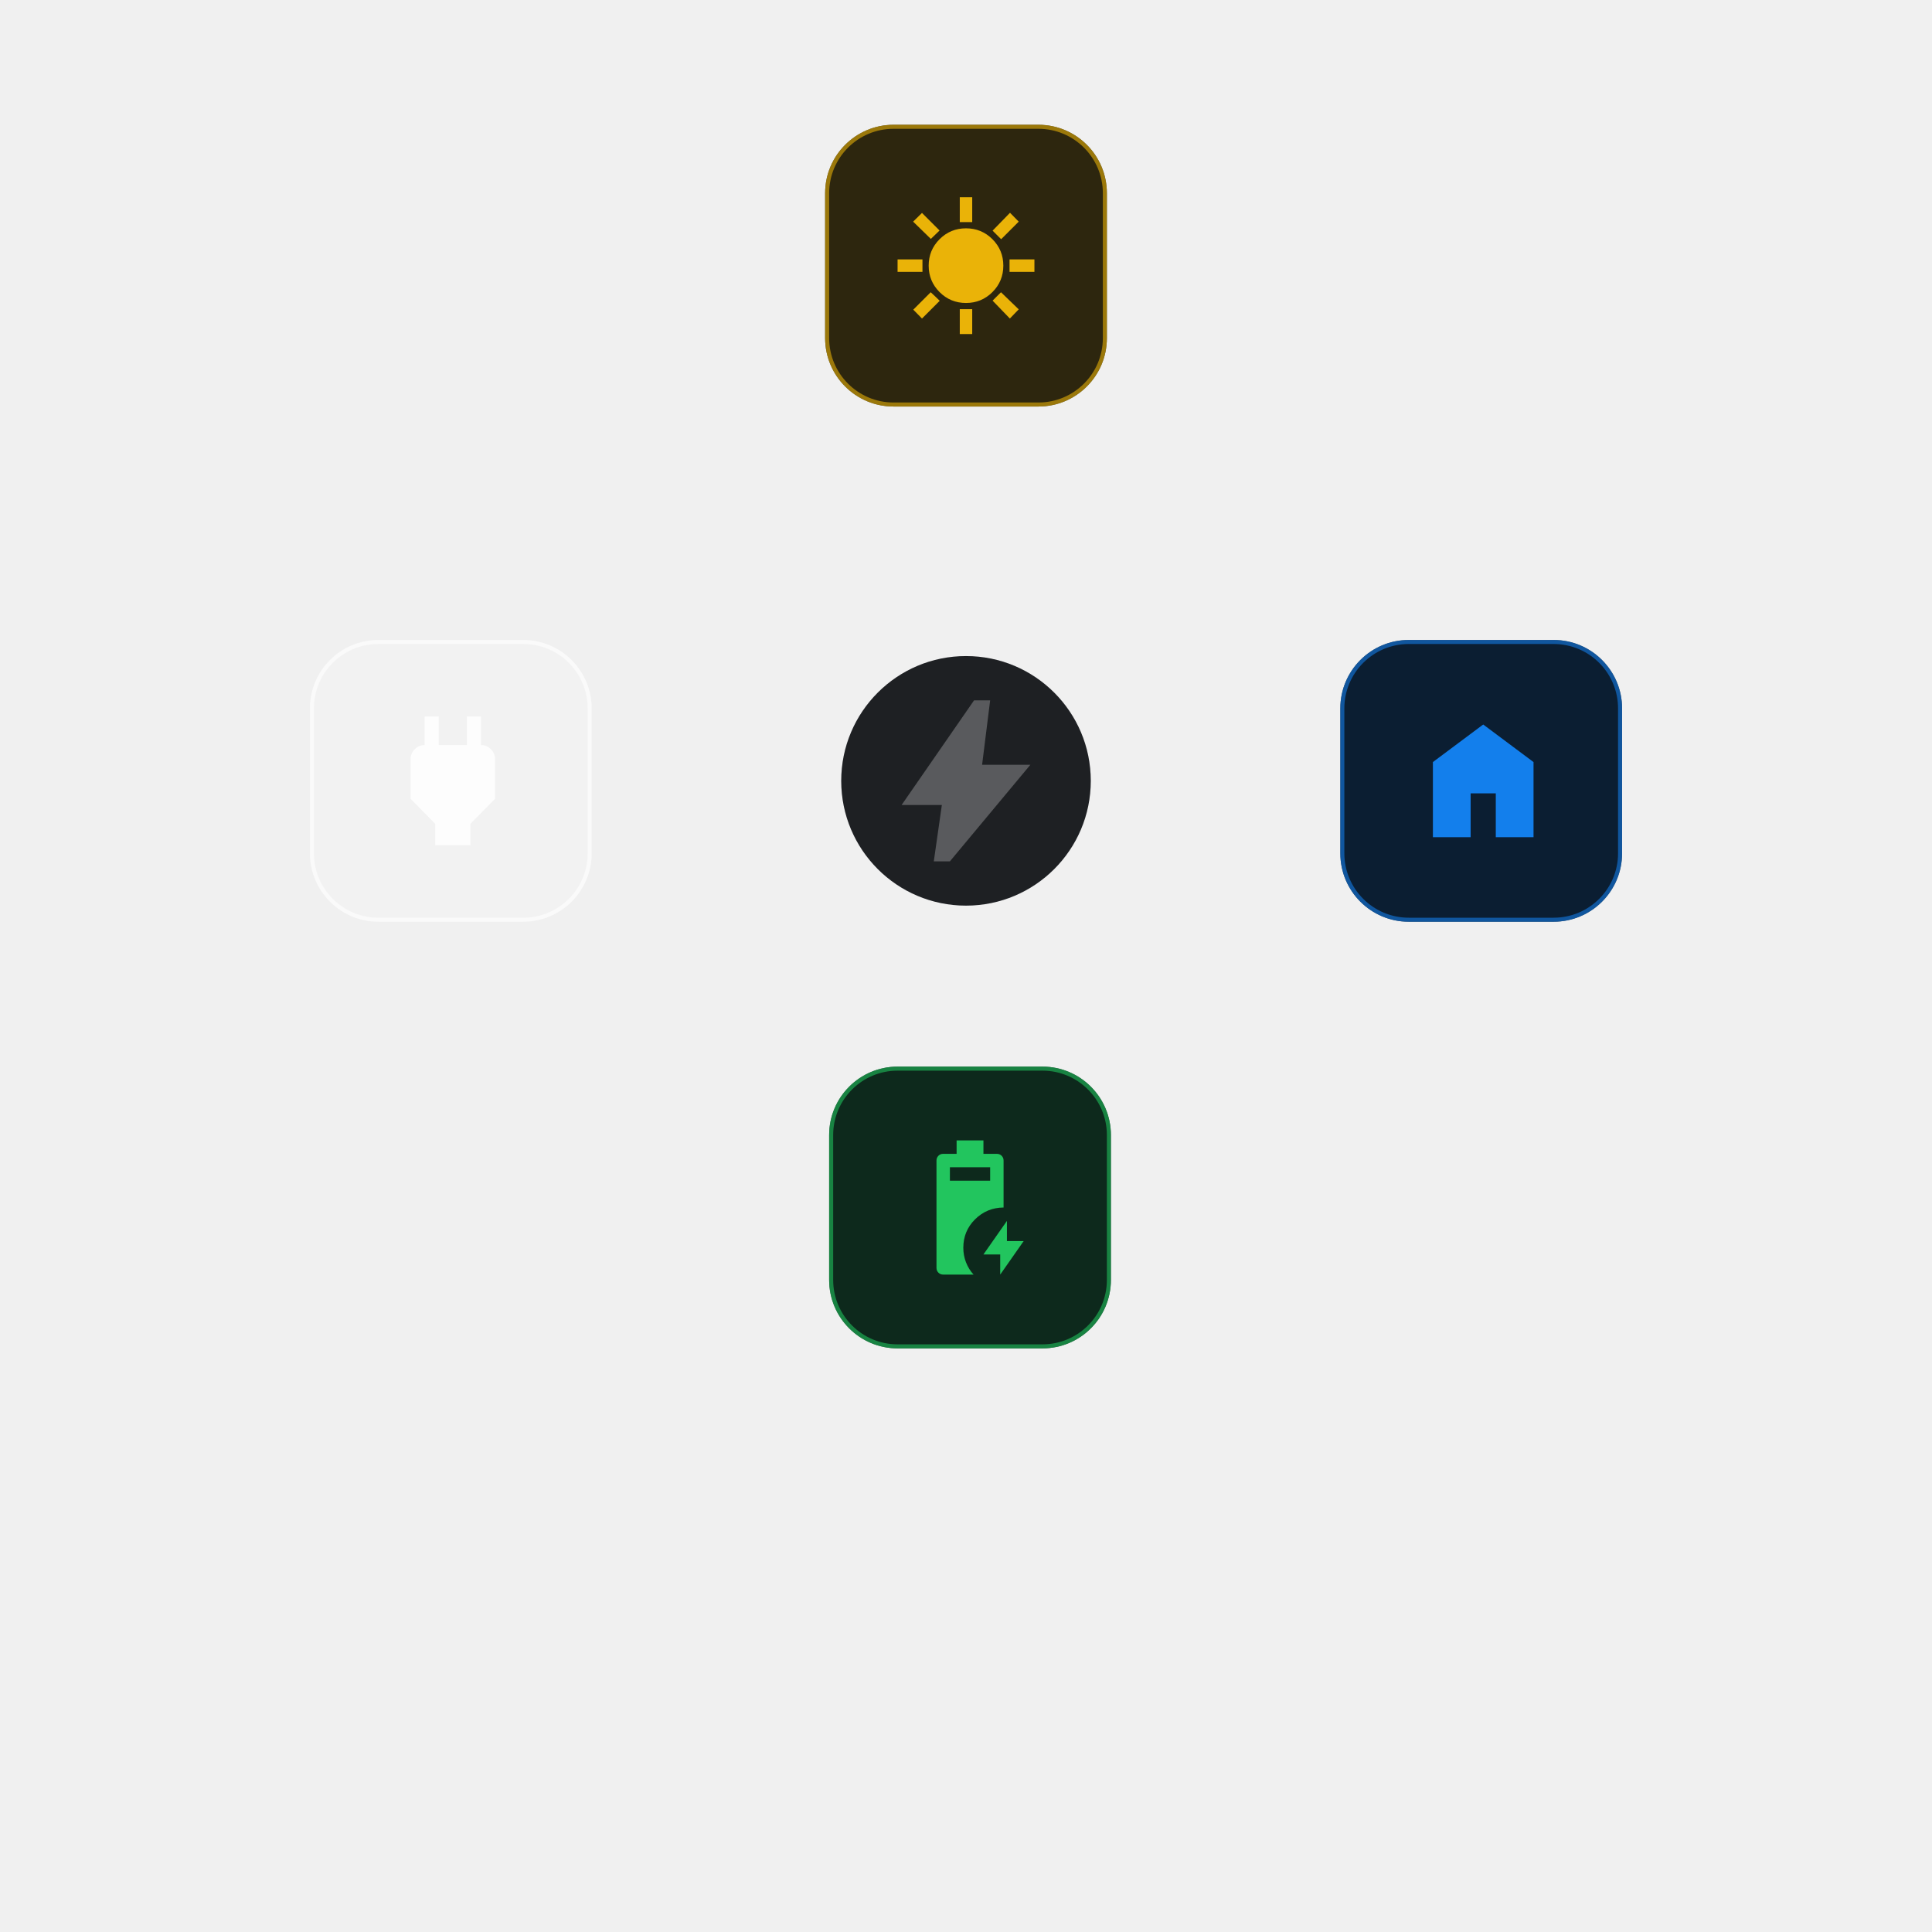
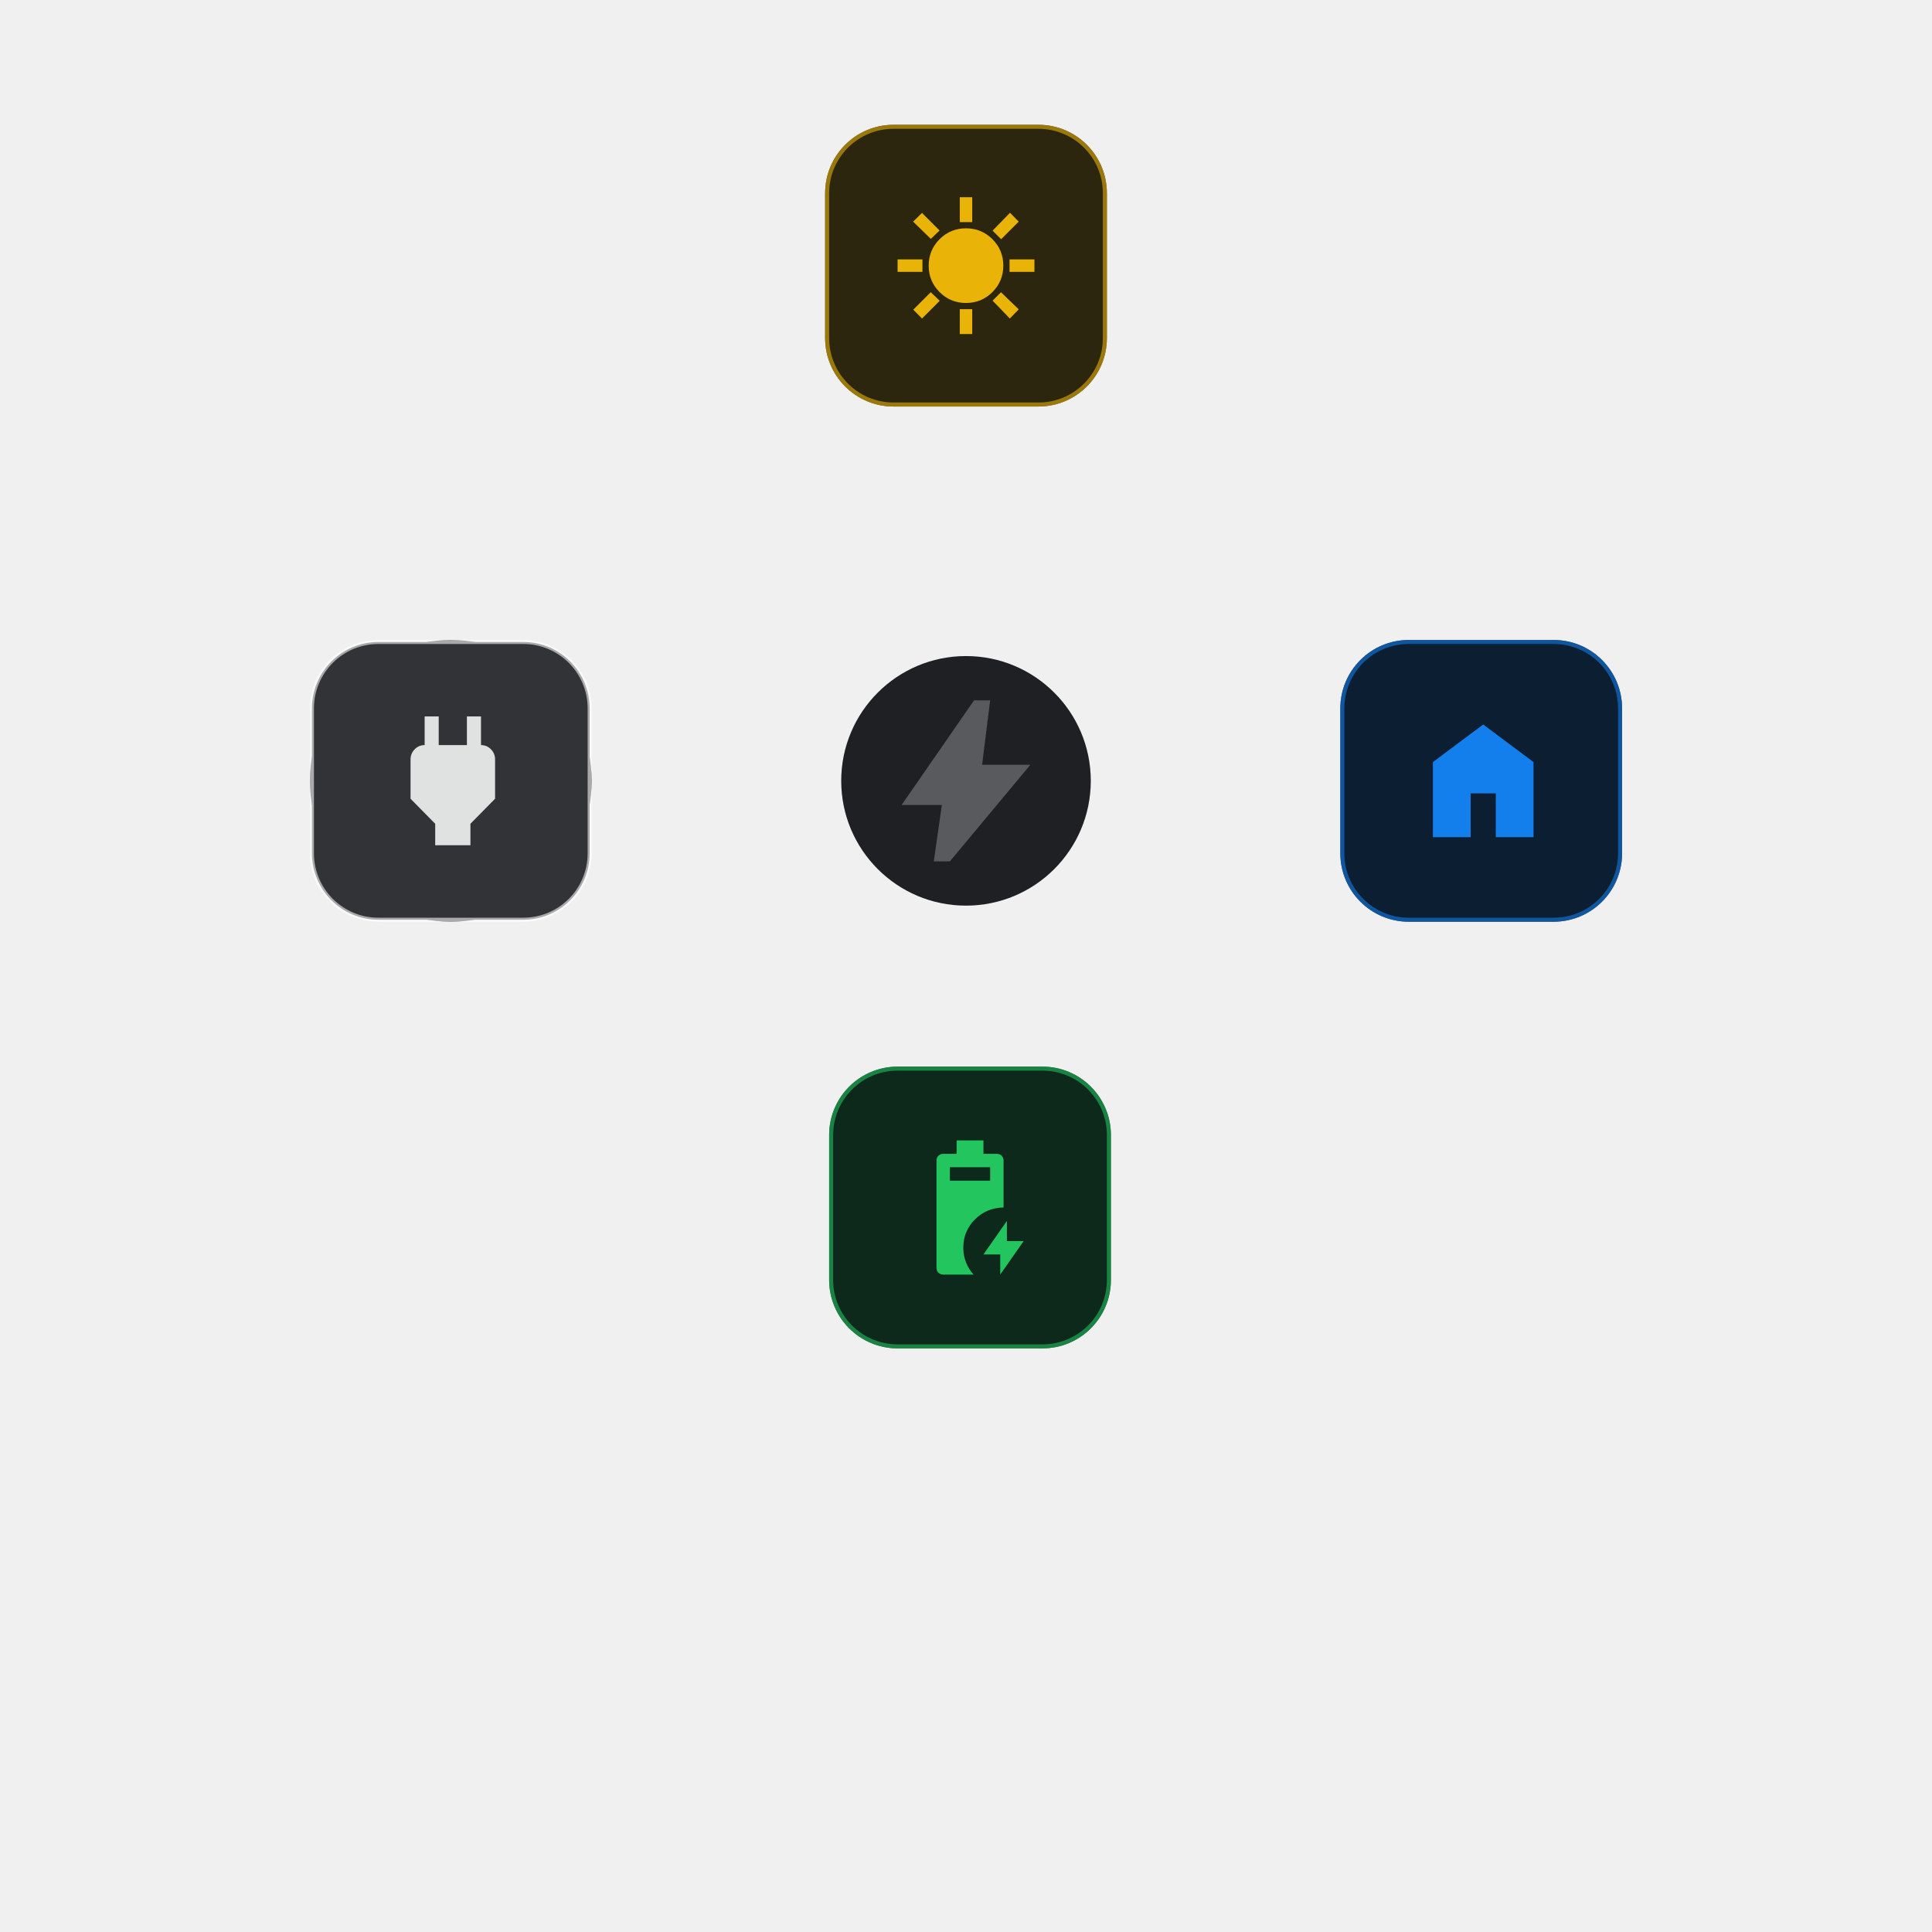
<svg xmlns="http://www.w3.org/2000/svg" width="480" height="480" viewBox="0 0 480 480" fill="none">
-   <rect x="206" y="265" width="70" height="70" rx="17" fill="#0A0C10" />
-   <rect x="206" y="265" width="70" height="70" rx="17" fill="#22C55E" fill-opacity="0.16" />
-   <rect x="206.5" y="265.5" width="69" height="69" rx="16.5" stroke="#22C55E" stroke-opacity="0.58" />
+   <path d="M259 265H223C213.611 265 206 272.611 206 282V318C206 327.389 213.611 335 223 335H259C268.389 335 276 327.389 276 318V282C276 272.611 268.389 265 259 265Z" fill="#0A0C10" />
+   <path d="M259 265H223C213.611 265 206 272.611 206 282V318C206 327.389 213.611 335 223 335H259C268.389 335 276 327.389 276 318V282C276 272.611 268.389 265 259 265Z" fill="#22C55E" fill-opacity="0.16" />
+   <path d="M259 265.5H223C213.887 265.5 206.5 272.887 206.5 282V318C206.5 327.113 213.887 334.5 223 334.5H259C268.113 334.5 275.5 327.113 275.5 318V282C275.5 272.887 268.113 265.5 259 265.5Z" stroke="#22C55E" stroke-opacity="0.58" />
  <path d="M234.333 316.667C233.861 316.667 233.465 316.507 233.146 316.188C232.826 315.868 232.667 315.472 232.667 315V288.333C232.667 287.861 232.826 287.465 233.146 287.146C233.465 286.826 233.861 286.667 234.333 286.667H237.667V283.333H244.333V286.667H247.667C248.139 286.667 248.535 286.826 248.854 287.146C249.174 287.465 249.333 287.861 249.333 288.333V300C246.556 300.028 244.194 301.007 242.25 302.938C240.306 304.868 239.333 307.222 239.333 310C239.333 311.278 239.556 312.486 240 313.625C240.444 314.764 241.069 315.778 241.875 316.667H234.333ZM236 293.333H246V290H236V293.333ZM248.5 316.667V311.667H244.333L250.167 303.333V308.333H254.333L248.5 316.667Z" fill="#22C55E" />
-   <rect x="333" y="159" width="70" height="70" rx="17" fill="#0A0C10" />
-   <rect x="333" y="159" width="70" height="70" rx="17" fill="#137FEC" fill-opacity="0.16" />
-   <rect x="333.5" y="159.5" width="69" height="69" rx="16.5" stroke="#137FEC" stroke-opacity="0.58" />
+   <path d="M386 159H350C340.611 159 333 166.611 333 176V212C333 221.389 340.611 229 350 229H386C395.389 229 403 221.389 403 212V176C403 166.611 395.389 159 386 159Z" fill="#0A0C10" />
+   <path d="M386 159H350C340.611 159 333 166.611 333 176V212C333 221.389 340.611 229 350 229H386C395.389 229 403 221.389 403 212V176C403 166.611 395.389 159 386 159Z" fill="#137FEC" fill-opacity="0.16" />
+   <path d="M386 159.5H350C340.887 159.5 333.5 166.887 333.5 176V212C333.5 221.113 340.887 228.5 350 228.5H386C395.113 228.5 402.5 221.113 402.5 212V176C402.5 166.887 395.113 159.5 386 159.5Z" stroke="#137FEC" stroke-opacity="0.58" />
  <path d="M356 208V189.333L368.5 180L381 189.333V208H371.625V197.111H365.375V208H356Z" fill="#137FEC" />
-   <rect x="77" y="159" width="70" height="70" rx="17" fill="white" fill-opacity="0.16" />
-   <rect x="77.5" y="159.5" width="69" height="69" rx="16.5" stroke="white" stroke-opacity="0.58" />
+   <path d="M147 194C147 174.67 131.33 159 112 159C92.67 159 77 174.67 77 194C77 213.33 92.67 229 112 229C131.33 229 147 213.33 147 194Z" fill="#0A0C10" />
+   <path d="M130 159H94C84.611 159 77 166.611 77 176V212C77 221.389 84.611 229 94 229H130C139.389 229 147 221.389 147 212V176C147 166.611 139.389 159 130 159Z" fill="white" fill-opacity="0.16" />
+   <path d="M130 159.5H94C84.887 159.5 77.5 166.887 77.5 176V212C77.5 221.113 84.887 228.5 94 228.5H130C139.113 228.5 146.5 221.113 146.5 212V176C146.5 166.887 139.113 159.5 130 159.5Z" fill="#313336" stroke="white" stroke-opacity="0.58" />
  <path d="M108.125 210V204.667L102 198.444V188.667C102 187.689 102.343 186.852 103.028 186.156C103.714 185.459 104.537 185.111 105.5 185.111H107.25L105.5 186.889V178H109V185.111H116V178H119.5V186.889L117.75 185.111H119.5C120.462 185.111 121.286 185.459 121.972 186.156C122.657 186.852 123 187.689 123 188.667V198.444L116.875 204.667V210H108.125Z" fill="white" fill-opacity="0.85" />
-   <rect x="205" y="31" width="70" height="70" rx="17" fill="#0A0C10" />
-   <rect x="205" y="31" width="70" height="70" rx="17" fill="#EAB308" fill-opacity="0.16" />
-   <rect x="205.5" y="31.5" width="69" height="69" rx="16.5" stroke="#EAB308" stroke-opacity="0.58" />
+   <path d="M258 31H222C212.611 31 205 38.611 205 48V84C205 93.389 212.611 101 222 101H258C267.389 101 275 93.389 275 84V48C275 38.611 267.389 31 258 31Z" fill="#0A0C10" />
+   <path d="M258 31H222C212.611 31 205 38.611 205 48V84C205 93.389 212.611 101 222 101H258C267.389 101 275 93.389 275 84V48C275 38.611 267.389 31 258 31Z" fill="#EAB308" fill-opacity="0.16" />
+   <path d="M258 31.5H222C212.887 31.5 205.5 38.887 205.5 48V84C205.5 93.113 212.887 100.5 222 100.5H258C267.113 100.5 274.5 93.113 274.5 84V48C274.5 38.887 267.113 31.5 258 31.5Z" stroke="#EAB308" stroke-opacity="0.58" />
  <path d="M238.455 55.182V49H241.545V55.182H238.455ZM248.732 59.432L246.607 57.307L250.934 52.864L253.098 55.066L248.732 59.432ZM250.818 67.546V64.454H257V67.546H250.818ZM238.455 83V76.818H241.545V83H238.455ZM231.268 59.355L226.864 55.066L229.066 52.902L233.432 57.268L231.268 59.355ZM250.895 79.136L246.607 74.693L248.693 72.607L253.098 76.857L250.895 79.136ZM223 67.546V64.454H229.182V67.546H223ZM229.066 79.136L226.902 76.934L231.23 72.607L232.35 73.65L233.47 74.732L229.066 79.136ZM240 75.273C237.424 75.273 235.235 74.371 233.432 72.568C231.629 70.765 230.727 68.576 230.727 66C230.727 63.424 231.629 61.235 233.432 59.432C235.235 57.629 237.424 56.727 240 56.727C242.576 56.727 244.765 57.629 246.568 59.432C248.371 61.235 249.273 63.424 249.273 66C249.273 68.576 248.371 70.765 246.568 72.568C244.765 74.371 242.576 75.273 240 75.273Z" fill="#EAB308" />
-   <circle cx="240" cy="194" r="31" fill="#0A0C10" />
-   <circle cx="240" cy="194" r="31" fill="#D9D9D9" fill-opacity="0.1" />
+   <path d="M240 225C257.121 225 271 211.121 271 194C271 176.879 257.121 163 240 163C222.879 163 209 176.879 209 194C209 211.121 222.879 225 240 225Z" fill="#0A0C10" />
+   <path d="M240 225C257.121 225 271 211.121 271 194C271 176.879 257.121 163 240 163C222.879 163 209 176.879 209 194C209 211.121 222.879 225 240 225Z" fill="#D9D9D9" fill-opacity="0.1" />
  <path d="M232 214L234 200H224L242 174H246L244 190H256L236 214H232Z" fill="#E3E3E3" fill-opacity="0.3" />
</svg>
